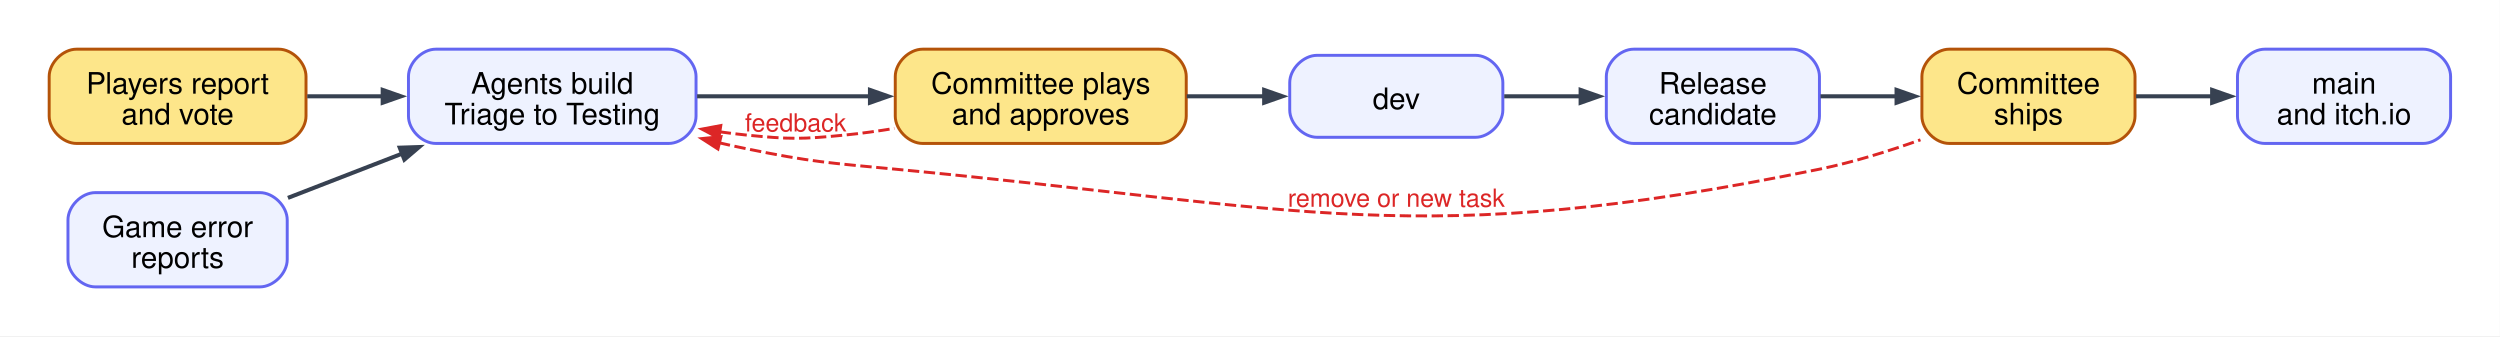
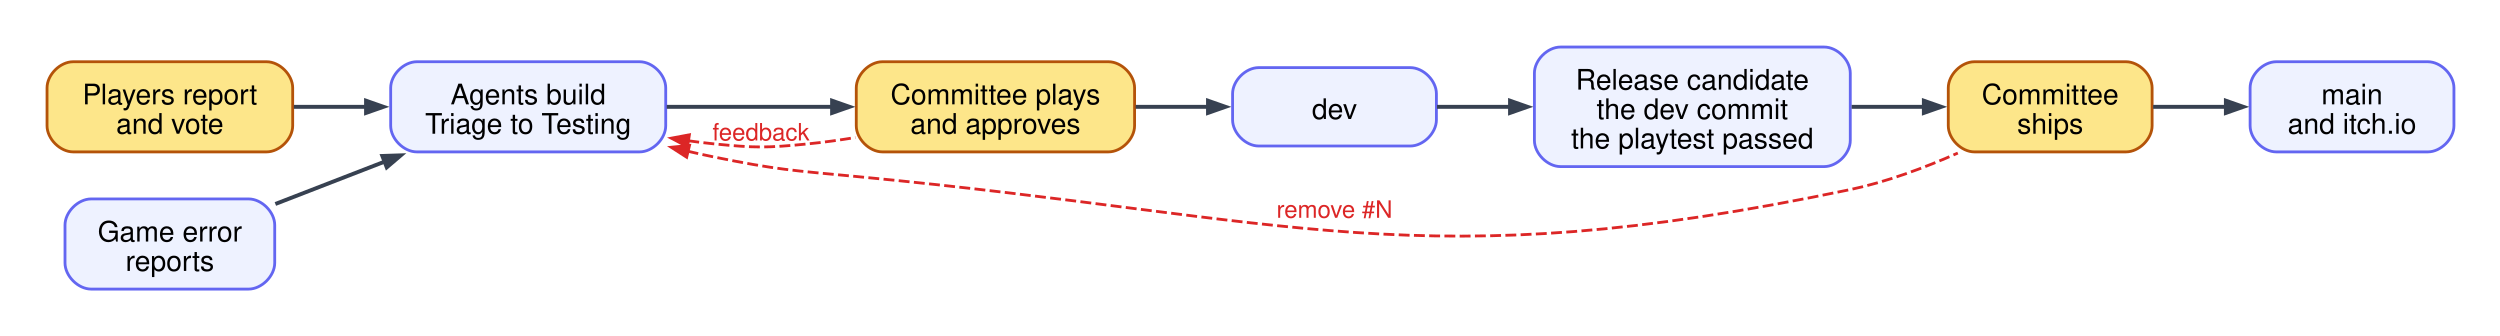
- <svg xmlns="http://www.w3.org/2000/svg" width="1098pt" height="148pt" viewBox="0.00 0.00 1098.00 148.00">
-   <g id="graph0" class="graph" transform="scale(1 1) rotate(0) translate(21.6 126)">
-     <polygon fill="white" stroke="none" points="-21.6,21.6 -21.6,-126 1076.3,-126 1076.3,21.6 -21.6,21.6" />
+ <svg xmlns="http://www.w3.org/2000/svg" width="1148pt" height="154pt" viewBox="0.00 0.00 1148.00 154.00">
+   <g id="graph0" class="graph" transform="scale(1 1) rotate(0) translate(21.6 132.75)">
+     <polygon fill="white" stroke="none" points="-21.6,21.6 -21.6,-132.75 1126.85,-132.75 1126.85,21.6 -21.6,21.6" />
    <g id="node1" class="node">
      <path fill="#fde68a" stroke="#b45309" stroke-width="1.3" d="M100.8,-104.4C100.8,-104.4 12,-104.4 12,-104.4 6,-104.4 0,-98.4 0,-92.4 0,-92.4 0,-75 0,-75 0,-69 6,-63 12,-63 12,-63 100.8,-63 100.8,-63 106.8,-63 112.8,-69 112.8,-75 112.8,-75 112.8,-92.4 112.8,-92.4 112.8,-98.4 106.8,-104.4 100.8,-104.4" />
      <text xml:space="preserve" text-anchor="middle" x="56.4" y="-84.85" font-family="Helvetica,sans-Serif" font-size="13.00">Players report</text>
      <text xml:space="preserve" text-anchor="middle" x="56.4" y="-71.35" font-family="Helvetica,sans-Serif" font-size="13.00">and vote</text>
    </g>
    <g id="node2" class="node">
      <path fill="#eef2ff" stroke="#6366f1" stroke-width="1.3" d="M272.1,-104.4C272.1,-104.4 169.8,-104.4 169.8,-104.4 163.8,-104.4 157.8,-98.4 157.8,-92.4 157.8,-92.4 157.8,-75 157.8,-75 157.8,-69 163.8,-63 169.8,-63 169.8,-63 272.1,-63 272.1,-63 278.1,-63 284.1,-69 284.1,-75 284.1,-75 284.1,-92.4 284.1,-92.4 284.1,-98.4 278.1,-104.4 272.1,-104.4" />
      <text xml:space="preserve" text-anchor="middle" x="220.95" y="-84.85" font-family="Helvetica,sans-Serif" font-size="13.00">Agents build</text>
      <text xml:space="preserve" text-anchor="middle" x="220.95" y="-71.35" font-family="Helvetica,sans-Serif" font-size="13.00">Triage to Testing</text>
    </g>
    <g id="edge1" class="edge">
      <path fill="none" stroke="#374151" stroke-width="1.8" d="M113.34,-83.7C124.06,-83.7 135.43,-83.7 146.6,-83.7" />
      <polygon fill="#374151" stroke="#374151" stroke-width="1.8" points="146.49,-86.5 154.49,-83.7 146.49,-80.9 146.49,-86.5" />
    </g>
    <g id="node3" class="node">
      <path fill="#fde68a" stroke="#b45309" stroke-width="1.3" d="M487.4,-104.4C487.4,-104.4 383.6,-104.4 383.6,-104.4 377.6,-104.4 371.6,-98.4 371.6,-92.4 371.6,-92.4 371.6,-75 371.6,-75 371.6,-69 377.6,-63 383.6,-63 383.6,-63 487.4,-63 487.4,-63 493.4,-63 499.4,-69 499.4,-75 499.4,-75 499.4,-92.4 499.4,-92.4 499.4,-98.4 493.4,-104.4 487.4,-104.4" />
      <text xml:space="preserve" text-anchor="middle" x="435.5" y="-84.85" font-family="Helvetica,sans-Serif" font-size="13.00">Committee plays</text>
      <text xml:space="preserve" text-anchor="middle" x="435.5" y="-71.35" font-family="Helvetica,sans-Serif" font-size="13.00">and approves</text>
    </g>
    <g id="edge2" class="edge">
      <path fill="none" stroke="#374151" stroke-width="1.8" d="M284.57,-83.7C308.47,-83.7 335.92,-83.7 360.76,-83.7" />
      <polygon fill="#374151" stroke="#374151" stroke-width="1.8" points="360.5,-86.5 368.5,-83.7 360.5,-80.9 360.5,-86.5" />
    </g>
    <g id="edge8" class="edge">
      <path fill="none" stroke="#dc2626" stroke-width="1.3" stroke-dasharray="5,2" d="M294.47,-68.11C298.39,-67.56 302.29,-67.08 306.1,-66.7 325.34,-64.78 330.36,-64.79 349.6,-66.7 356.63,-67.4 363.94,-68.41 371.19,-69.6" />
      <polygon fill="#dc2626" stroke="#dc2626" stroke-width="1.3" points="294.12,-65.33 286.64,-69.3 294.97,-70.86 294.12,-65.33" />
      <text xml:space="preserve" text-anchor="middle" x="327.85" y="-68.25" font-family="Helvetica,sans-Serif" font-size="11.00" fill="#dc2626">feedback</text>
    </g>
    <g id="node6" class="node">
-       <path fill="#fde68a" stroke="#b45309" stroke-width="1.3" d="M904.1,-104.4C904.1,-104.4 834.5,-104.4 834.5,-104.4 828.5,-104.4 822.5,-98.4 822.5,-92.4 822.5,-92.4 822.5,-75 822.5,-75 822.5,-69 828.5,-63 834.5,-63 834.5,-63 904.1,-63 904.1,-63 910.1,-63 916.1,-69 916.1,-75 916.1,-75 916.1,-92.4 916.1,-92.4 916.1,-98.4 910.1,-104.4 904.1,-104.4" />
-       <text xml:space="preserve" text-anchor="middle" x="869.3" y="-84.85" font-family="Helvetica,sans-Serif" font-size="13.00">Committee</text>
-       <text xml:space="preserve" text-anchor="middle" x="869.3" y="-71.35" font-family="Helvetica,sans-Serif" font-size="13.00">ships</text>
+       <path fill="#fde68a" stroke="#b45309" stroke-width="1.3" d="M954.65,-104.4C954.65,-104.4 885.05,-104.4 885.05,-104.4 879.05,-104.4 873.05,-98.4 873.05,-92.4 873.05,-92.4 873.05,-75 873.05,-75 873.05,-69 879.05,-63 885.05,-63 885.05,-63 954.65,-63 954.65,-63 960.65,-63 966.65,-69 966.65,-75 966.65,-75 966.65,-92.4 966.65,-92.4 966.65,-98.4 960.65,-104.4 954.65,-104.4" />
+       <text xml:space="preserve" text-anchor="middle" x="919.85" y="-84.85" font-family="Helvetica,sans-Serif" font-size="13.00">Committee</text>
+       <text xml:space="preserve" text-anchor="middle" x="919.85" y="-71.35" font-family="Helvetica,sans-Serif" font-size="13.00">ships</text>
    </g>
    <g id="edge9" class="edge">
-       <path fill="none" stroke="#dc2626" stroke-width="1.3" stroke-dasharray="5,2" d="M294.13,-63.32C298.17,-62.38 302.18,-61.5 306.1,-60.7 334.89,-54.81 342.35,-54.47 371.6,-51.7 551.2,-34.71 600.76,-15.54 777.5,-51.7 792.24,-54.72 807.84,-59.57 821.87,-64.59" />
+       <path fill="none" stroke="#dc2626" stroke-width="1.3" stroke-dasharray="5,2" d="M294.13,-63.32C298.17,-62.38 302.18,-61.5 306.1,-60.7 334.89,-54.81 342.35,-54.47 371.6,-51.7 573.58,-32.6 629.46,-4.19 828.05,-45.7 844.78,-49.2 862.29,-55.76 877.43,-62.46" />
      <polygon fill="#dc2626" stroke="#dc2626" stroke-width="1.3" points="293.72,-60.54 286.6,-65.13 295.03,-65.98 293.72,-60.54" />
-       <text xml:space="preserve" text-anchor="middle" x="591.65" y="-35.17" font-family="Helvetica,sans-Serif" font-size="11.00" fill="#dc2626">remove or new task</text>
+       <text xml:space="preserve" text-anchor="middle" x="591.2" y="-32.75" font-family="Helvetica,sans-Serif" font-size="11.00" fill="#dc2626">remove #N</text>
    </g>
    <g id="node4" class="node">
-       <path fill="#eef2ff" stroke="#6366f1" stroke-width="1.3" d="M626.45,-101.7C626.45,-101.7 556.85,-101.7 556.85,-101.7 550.85,-101.7 544.85,-95.7 544.85,-89.7 544.85,-89.7 544.85,-77.7 544.85,-77.7 544.85,-71.7 550.85,-65.7 556.85,-65.7 556.85,-65.7 626.45,-65.7 626.45,-65.7 632.45,-65.7 638.45,-71.7 638.45,-77.7 638.45,-77.7 638.45,-89.7 638.45,-89.7 638.45,-95.7 632.45,-101.7 626.45,-101.7" />
-       <text xml:space="preserve" text-anchor="middle" x="591.65" y="-78.1" font-family="Helvetica,sans-Serif" font-size="13.00">dev</text>
+       <path fill="#eef2ff" stroke="#6366f1" stroke-width="1.3" d="M626,-101.7C626,-101.7 556.4,-101.7 556.4,-101.7 550.4,-101.7 544.4,-95.7 544.4,-89.7 544.4,-89.7 544.4,-77.7 544.4,-77.7 544.4,-71.7 550.4,-65.7 556.4,-65.7 556.4,-65.7 626,-65.7 626,-65.7 632,-65.7 638,-71.7 638,-77.7 638,-77.7 638,-89.7 638,-89.7 638,-95.7 632,-101.7 626,-101.7" />
+       <text xml:space="preserve" text-anchor="middle" x="591.2" y="-78.1" font-family="Helvetica,sans-Serif" font-size="13.00">dev</text>
    </g>
    <g id="edge3" class="edge">
-       <path fill="none" stroke="#374151" stroke-width="1.8" d="M499.64,-83.7C510.99,-83.7 522.74,-83.7 533.89,-83.7" />
-       <polygon fill="#374151" stroke="#374151" stroke-width="1.8" points="533.63,-86.5 541.63,-83.7 533.63,-80.9 533.63,-86.5" />
+       <path fill="none" stroke="#374151" stroke-width="1.8" d="M499.9,-83.7C510.94,-83.7 522.36,-83.7 533.22,-83.7" />
+       <polygon fill="#374151" stroke="#374151" stroke-width="1.8" points="533.12,-86.5 541.12,-83.7 533.12,-80.9 533.12,-86.5" />
    </g>
    <g id="node5" class="node">
-       <path fill="#eef2ff" stroke="#6366f1" stroke-width="1.3" d="M765.5,-104.4C765.5,-104.4 695.9,-104.4 695.9,-104.4 689.9,-104.4 683.9,-98.4 683.9,-92.4 683.9,-92.4 683.9,-75 683.9,-75 683.9,-69 689.9,-63 695.9,-63 695.9,-63 765.5,-63 765.5,-63 771.5,-63 777.5,-69 777.5,-75 777.5,-75 777.5,-92.4 777.5,-92.4 777.5,-98.4 771.5,-104.4 765.5,-104.4" />
-       <text xml:space="preserve" text-anchor="middle" x="730.7" y="-84.85" font-family="Helvetica,sans-Serif" font-size="13.00">Release</text>
-       <text xml:space="preserve" text-anchor="middle" x="730.7" y="-71.35" font-family="Helvetica,sans-Serif" font-size="13.00">candidate</text>
+       <path fill="#eef2ff" stroke="#6366f1" stroke-width="1.3" d="M816.05,-111.15C816.05,-111.15 695,-111.15 695,-111.15 689,-111.15 683,-105.15 683,-99.15 683,-99.15 683,-68.25 683,-68.25 683,-62.25 689,-56.25 695,-56.25 695,-56.25 816.05,-56.25 816.05,-56.25 822.05,-56.25 828.05,-62.25 828.05,-68.25 828.05,-68.25 828.05,-99.15 828.05,-99.15 828.05,-105.15 822.05,-111.15 816.05,-111.15" />
+       <text xml:space="preserve" text-anchor="middle" x="755.52" y="-91.6" font-family="Helvetica,sans-Serif" font-size="13.00">Release candidate</text>
+       <text xml:space="preserve" text-anchor="middle" x="755.52" y="-78.1" font-family="Helvetica,sans-Serif" font-size="13.00">the dev commit</text>
+       <text xml:space="preserve" text-anchor="middle" x="755.52" y="-64.6" font-family="Helvetica,sans-Serif" font-size="13.00">the playtest passed</text>
    </g>
    <g id="edge4" class="edge">
-       <path fill="none" stroke="#374151" stroke-width="1.8" d="M639.05,-83.7C649.88,-83.7 661.53,-83.7 672.76,-83.7" />
-       <polygon fill="#374151" stroke="#374151" stroke-width="1.8" points="672.62,-86.5 680.62,-83.7 672.62,-80.9 672.62,-86.5" />
+       <path fill="none" stroke="#374151" stroke-width="1.8" d="M638.28,-83.7C648.83,-83.7 660.36,-83.7 671.93,-83.7" />
+       <polygon fill="#374151" stroke="#374151" stroke-width="1.8" points="671.81,-86.5 679.81,-83.7 671.81,-80.9 671.81,-86.5" />
    </g>
    <g id="edge5" class="edge">
-       <path fill="none" stroke="#374151" stroke-width="1.8" d="M777.95,-83.7C788.74,-83.7 800.35,-83.7 811.54,-83.7" />
-       <polygon fill="#374151" stroke="#374151" stroke-width="1.8" points="811.38,-86.5 819.38,-83.7 811.38,-80.9 811.38,-86.5" />
+       <path fill="none" stroke="#374151" stroke-width="1.8" d="M828.67,-83.7C839.85,-83.7 851.25,-83.7 862.03,-83.7" />
+       <polygon fill="#374151" stroke="#374151" stroke-width="1.8" points="861.84,-86.5 869.84,-83.7 861.84,-80.9 861.84,-86.5" />
    </g>
    <g id="node7" class="node">
-       <path fill="#eef2ff" stroke="#6366f1" stroke-width="1.3" d="M1042.7,-104.4C1042.7,-104.4 973.1,-104.4 973.1,-104.4 967.1,-104.4 961.1,-98.4 961.1,-92.4 961.1,-92.4 961.1,-75 961.1,-75 961.1,-69 967.1,-63 973.1,-63 973.1,-63 1042.7,-63 1042.7,-63 1048.7,-63 1054.7,-69 1054.7,-75 1054.7,-75 1054.7,-92.4 1054.7,-92.4 1054.7,-98.4 1048.7,-104.4 1042.7,-104.4" />
-       <text xml:space="preserve" text-anchor="middle" x="1007.9" y="-84.85" font-family="Helvetica,sans-Serif" font-size="13.00">main</text>
-       <text xml:space="preserve" text-anchor="middle" x="1007.9" y="-71.35" font-family="Helvetica,sans-Serif" font-size="13.00">and itch.io</text>
+       <path fill="#eef2ff" stroke="#6366f1" stroke-width="1.3" d="M1093.25,-104.4C1093.25,-104.4 1023.65,-104.4 1023.65,-104.4 1017.65,-104.4 1011.65,-98.4 1011.65,-92.4 1011.65,-92.4 1011.65,-75 1011.65,-75 1011.65,-69 1017.65,-63 1023.65,-63 1023.65,-63 1093.25,-63 1093.25,-63 1099.25,-63 1105.25,-69 1105.25,-75 1105.25,-75 1105.25,-92.4 1105.25,-92.4 1105.25,-98.4 1099.25,-104.4 1093.25,-104.4" />
+       <text xml:space="preserve" text-anchor="middle" x="1058.45" y="-84.85" font-family="Helvetica,sans-Serif" font-size="13.00">main</text>
+       <text xml:space="preserve" text-anchor="middle" x="1058.45" y="-71.35" font-family="Helvetica,sans-Serif" font-size="13.00">and itch.io</text>
    </g>
    <g id="edge6" class="edge">
-       <path fill="none" stroke="#374151" stroke-width="1.8" d="M916.55,-83.7C927.34,-83.7 938.95,-83.7 950.14,-83.7" />
-       <polygon fill="#374151" stroke="#374151" stroke-width="1.8" points="949.98,-86.5 957.98,-83.7 949.98,-80.9 949.98,-86.5" />
+       <path fill="none" stroke="#374151" stroke-width="1.8" d="M967.1,-83.7C977.89,-83.7 989.5,-83.7 1000.69,-83.7" />
+       <polygon fill="#374151" stroke="#374151" stroke-width="1.8" points="1000.53,-86.5 1008.53,-83.7 1000.53,-80.9 1000.53,-86.5" />
    </g>
    <g id="node8" class="node">
      <path fill="#eef2ff" stroke="#6366f1" stroke-width="1.3" d="M92.55,-41.4C92.55,-41.4 20.25,-41.4 20.25,-41.4 14.25,-41.4 8.25,-35.4 8.25,-29.4 8.25,-29.4 8.25,-12 8.25,-12 8.25,-6 14.25,0 20.25,0 20.25,0 92.55,0 92.55,0 98.55,0 104.55,-6 104.55,-12 104.55,-12 104.55,-29.4 104.55,-29.4 104.55,-35.4 98.55,-41.4 92.55,-41.4" />
      <text xml:space="preserve" text-anchor="middle" x="56.4" y="-21.85" font-family="Helvetica,sans-Serif" font-size="13.00">Game error</text>
      <text xml:space="preserve" text-anchor="middle" x="56.4" y="-8.35" font-family="Helvetica,sans-Serif" font-size="13.00">reports</text>
    </g>
    <g id="edge7" class="edge">
      <path fill="none" stroke="#374151" stroke-width="1.8" d="M104.85,-39.09C120.6,-45.19 138.4,-52.1 155.22,-58.61" />
      <polygon fill="#374151" stroke="#374151" stroke-width="1.8" points="153.98,-61.13 162.45,-61.41 156,-55.91 153.98,-61.13" />
    </g>
  </g>
</svg>
